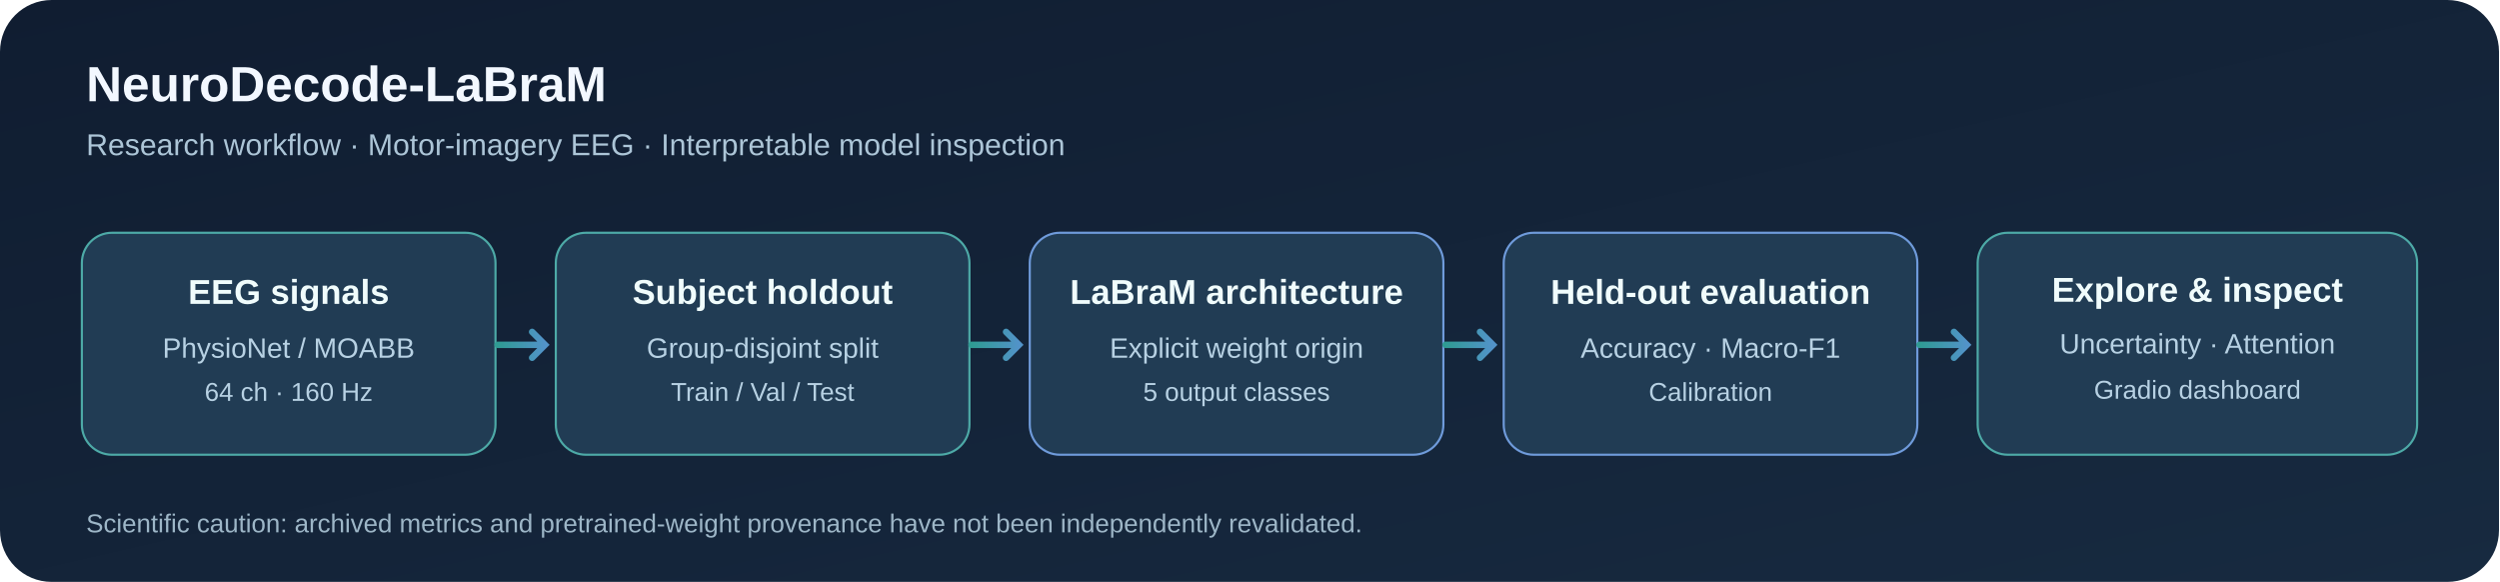
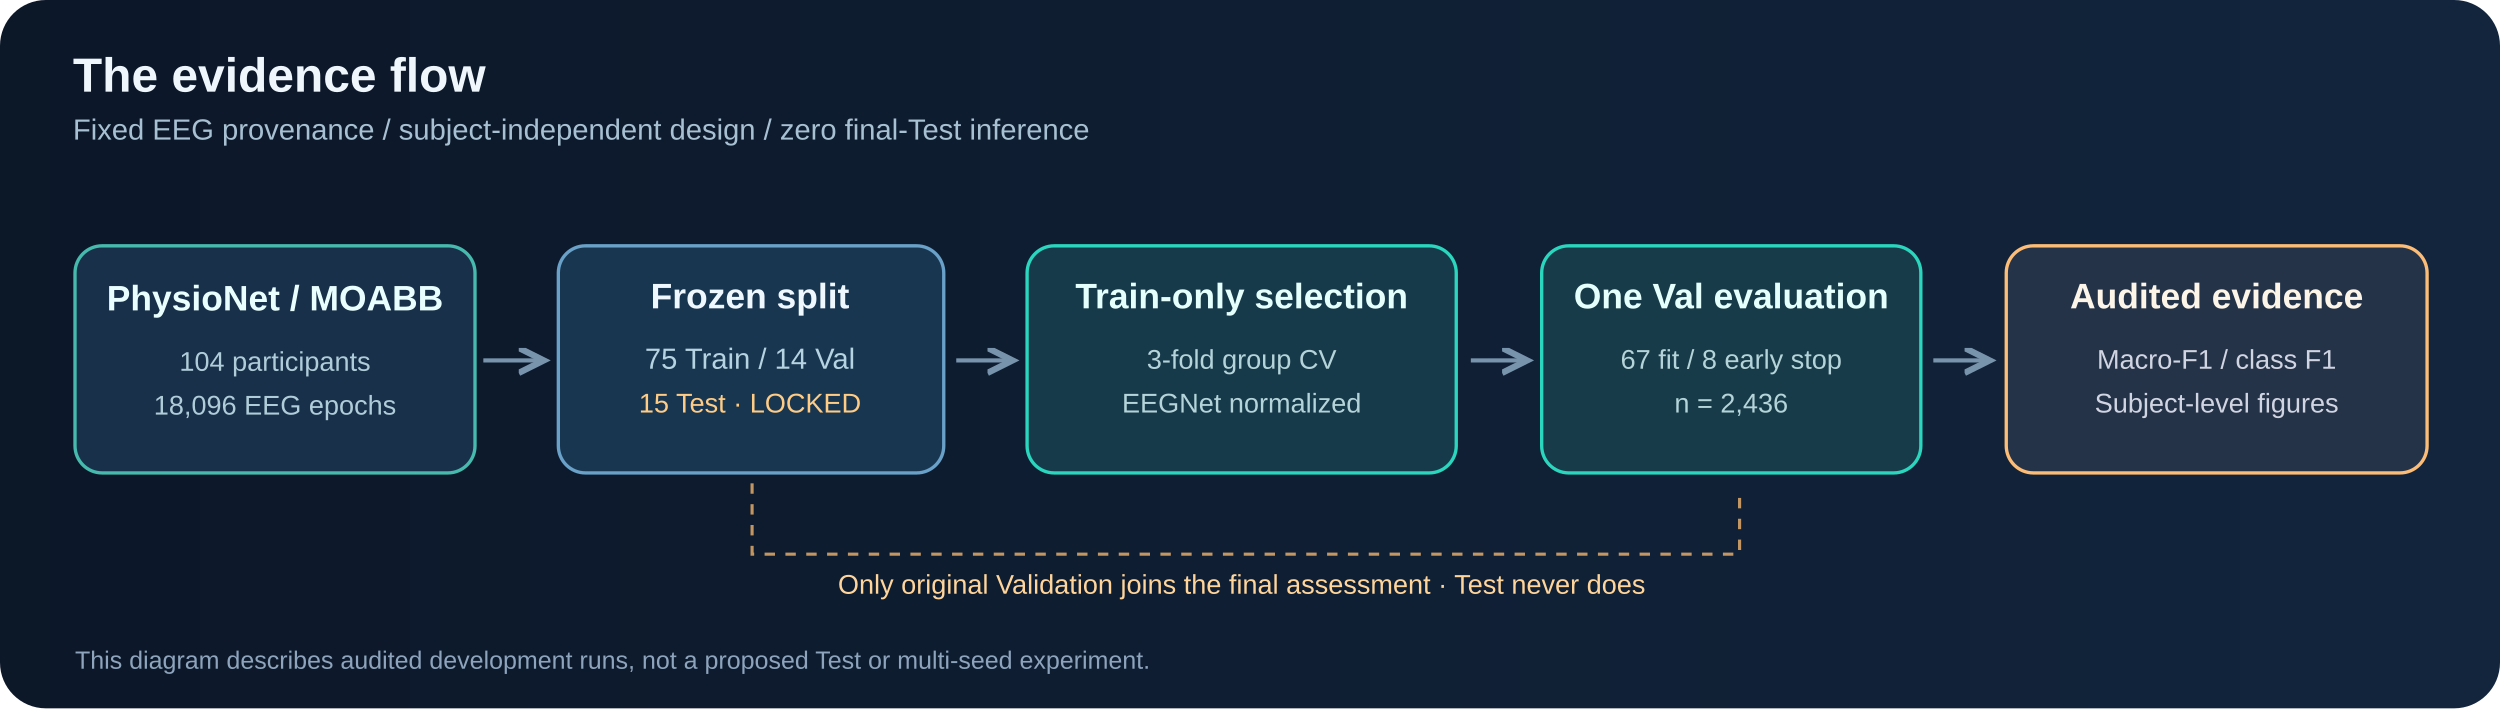
- <svg xmlns="http://www.w3.org/2000/svg" width="1160" height="270" viewBox="0 0 1160 270" role="img" aria-label="NeuroDecode-LaBraM research pipeline: EEG input, subject split, LaBraM model, evaluation and analysis">
+ <svg xmlns="http://www.w3.org/2000/svg" width="1200" height="340" viewBox="0 0 1200 340" role="img" aria-label="Frozen PhysioNet 104-participant study: 75 Train, 14 development Validation and 15 untouched Test; real evaluation results and graphical audit">
  <defs>
-     <linearGradient id="bg" x2="1" y2="1">
-       <stop stop-color="#101D31" />
-       <stop offset="1" stop-color="#172A40" />
+     <linearGradient id="g" x1="0" x2="1">
+       <stop stop-color="#0C1728" />
+       <stop offset="1" stop-color="#12253D" />
    </linearGradient>
-     <linearGradient id="flow" x2="1">
-       <stop stop-color="#2F9B93" />
-       <stop offset="1" stop-color="#5293C9" />
-     </linearGradient>
+     <marker id="a" markerWidth="8" markerHeight="8" refX="6" refY="3" orient="auto">
+       <path d="M0 0 L6 3 L0 6" stroke="#7894AC" fill="none" stroke-width="1.5" />
+     </marker>
  </defs>
-   <rect width="1160" height="270" rx="24" fill="url(#bg)" />
-   <text x="40" y="47" font-size="23" fill="#F3F8FF" font-weight="700" font-family="Arial,sans-serif">NeuroDecode-LaBraM</text>
-   <text x="40" y="72" font-size="14" fill="#ACC5D7" font-family="Arial,sans-serif">Research workflow  ·  Motor-imagery EEG  ·  Interpretable model inspection</text>
-   <g font-family="Arial,sans-serif" font-size="16" text-anchor="middle">
-     <rect x="38" y="108" width="192" height="103" rx="14" fill="#213C54" stroke="#4DAAA7" />
-     <text x="134" y="141" fill="#F0FCFC" font-weight="700">EEG signals</text>
-     <text x="134" y="166" fill="#B7D1E3" font-size="13">PhysioNet / MOABB</text>
-     <text x="134" y="186" fill="#B7D1E3" font-size="12">64 ch · 160 Hz</text>
-     <rect x="258" y="108" width="192" height="103" rx="14" fill="#213C54" stroke="#4DAAA7" />
-     <text x="354" y="141" fill="#F0FCFC" font-weight="700">Subject holdout</text>
-     <text x="354" y="166" fill="#B7D1E3" font-size="13">Group-disjoint split</text>
-     <text x="354" y="186" fill="#B7D1E3" font-size="12">Train / Val / Test</text>
-     <rect x="478" y="108" width="192" height="103" rx="14" fill="#213C54" stroke="#6F9BDB" />
-     <text x="574" y="141" fill="#F0FCFC" font-weight="700">LaBraM architecture</text>
-     <text x="574" y="166" fill="#B7D1E3" font-size="13">Explicit weight origin</text>
-     <text x="574" y="186" fill="#B7D1E3" font-size="12">5 output classes</text>
-     <rect x="698" y="108" width="192" height="103" rx="14" fill="#213C54" stroke="#6F9BDB" />
-     <text x="794" y="141" fill="#F0FCFC" font-weight="700">Held-out evaluation</text>
-     <text x="794" y="166" fill="#B7D1E3" font-size="13">Accuracy · Macro-F1</text>
-     <text x="794" y="186" fill="#B7D1E3" font-size="12">Calibration</text>
-     <rect x="918" y="108" width="204" height="103" rx="14" fill="#213C54" stroke="#4DAAA7" />
-     <text x="1020" y="140" fill="#F0FCFC" font-weight="700">Explore &amp; inspect</text>
-     <text x="1020" y="164" fill="#B7D1E3" font-size="13">Uncertainty · Attention</text>
-     <text x="1020" y="185" fill="#B7D1E3" font-size="12">Gradio dashboard</text>
+   <rect x="0" y="0" width="1200" height="340" rx="22" fill="url(#g)" />
+   <text x="35" y="44" fill="#EFF7FD" font-size="23" font-family="Arial,sans-serif" font-weight="bold">The evidence flow</text>
+   <text x="35" y="67" fill="#A7C0D2" font-size="14" font-family="Arial,sans-serif">Fixed EEG provenance  /  subject-independent design  /  zero final-Test inference</text>
+   <g font-family="Arial,sans-serif" text-anchor="middle">
+     <rect x="36" y="118" width="192" height="109" rx="13" fill="#183049" stroke="#47BAAE" stroke-width="1.6" />
+     <text x="132" y="149" fill="#E9FFFF" font-size="17" font-weight="bold">PhysioNet / MOABB</text>
+     <text x="132" y="178" fill="#B0CCD9" font-size="13">104 participants</text>
+     <text x="132" y="199" fill="#B0CCD9" font-size="13">18,096 EEG epochs</text>
+     <rect x="268" y="118" width="185" height="109" rx="13" fill="#193650" stroke="#69A1C8" stroke-width="1.6" />
+     <text x="360" y="148" fill="#EFF7FF" font-size="17" font-weight="bold">Frozen split</text>
+     <text x="360" y="177" fill="#B5D3E1" font-size="14">75 Train / 14 Val</text>
+     <text x="360" y="198" fill="#FFCC86" font-size="13">15 Test · LOCKED</text>
+     <rect x="493" y="118" width="206" height="109" rx="13" fill="#173A4B" stroke="#2AD6BD" stroke-width="1.6" />
+     <text x="596" y="148" fill="#E4FFFC" font-size="17" font-weight="bold">Train-only selection</text>
+     <text x="596" y="177" fill="#B4D4D9" font-size="13">3-fold group CV</text>
+     <text x="596" y="198" fill="#B4D4D9" font-size="13">EEGNet normalized</text>
+     <rect x="740" y="118" width="182" height="109" rx="13" fill="#173B48" stroke="#2AD6BD" stroke-width="1.6" />
+     <text x="831" y="148" fill="#E4FFFC" font-size="17" font-weight="bold">One Val evaluation</text>
+     <text x="831" y="177" fill="#B4D4D9" font-size="13">67 fit / 8 early stop</text>
+     <text x="831" y="198" fill="#B4D4D9" font-size="13">n = 2,436</text>
+     <rect x="963" y="118" width="202" height="109" rx="13" fill="#253349" stroke="#FDBD77" stroke-width="1.6" />
+     <text x="1064" y="148" fill="#FCF5E8" font-size="17" font-weight="bold">Audited evidence</text>
+     <text x="1064" y="177" fill="#D1D5E2" font-size="13">Macro-F1 / class F1</text>
+     <text x="1064" y="198" fill="#D1D5E2" font-size="13">Subject-level figures</text>
  </g>
-   <g stroke="url(#flow)" stroke-width="3" stroke-linecap="round" fill="none">
-     <path d="M231 160h22m-6 -6 6 6 -6 6" />
-     <path d="M451 160h22m-6 -6 6 6 -6 6" />
-     <path d="M671 160h22m-6 -6 6 6 -6 6" />
-     <path d="M891 160h22m-6 -6 6 6 -6 6" />
+   <g stroke="#7894AC" stroke-width="2" fill="none" marker-end="url(#a)">
+     <path d="M232 173 H261" />
+     <path d="M459 173 H486" />
+     <path d="M706 173 H733" />
+     <path d="M928 173 H955" />
  </g>
-   <text x="40" y="247" font-family="Arial,sans-serif" font-size="12" fill="#9DB6C7">Scientific caution: archived metrics and pretrained-weight provenance have not been independently revalidated.</text>
+   <path d="M361 232 V266 H835 V234" fill="none" stroke="#FFBE72" stroke-width="1.5" stroke-dasharray="5 5" opacity=".75" />
+   <text x="596" y="285" text-anchor="middle" font-family="Arial,sans-serif" font-size="13" fill="#FFD59B">Only original Validation joins the final assessment · Test never does</text>
+   <text x="36" y="321" font-family="Arial,sans-serif" font-size="12" fill="#8DA4BC">This diagram describes audited development runs, not a proposed Test or multi-seed experiment.</text>
</svg>
